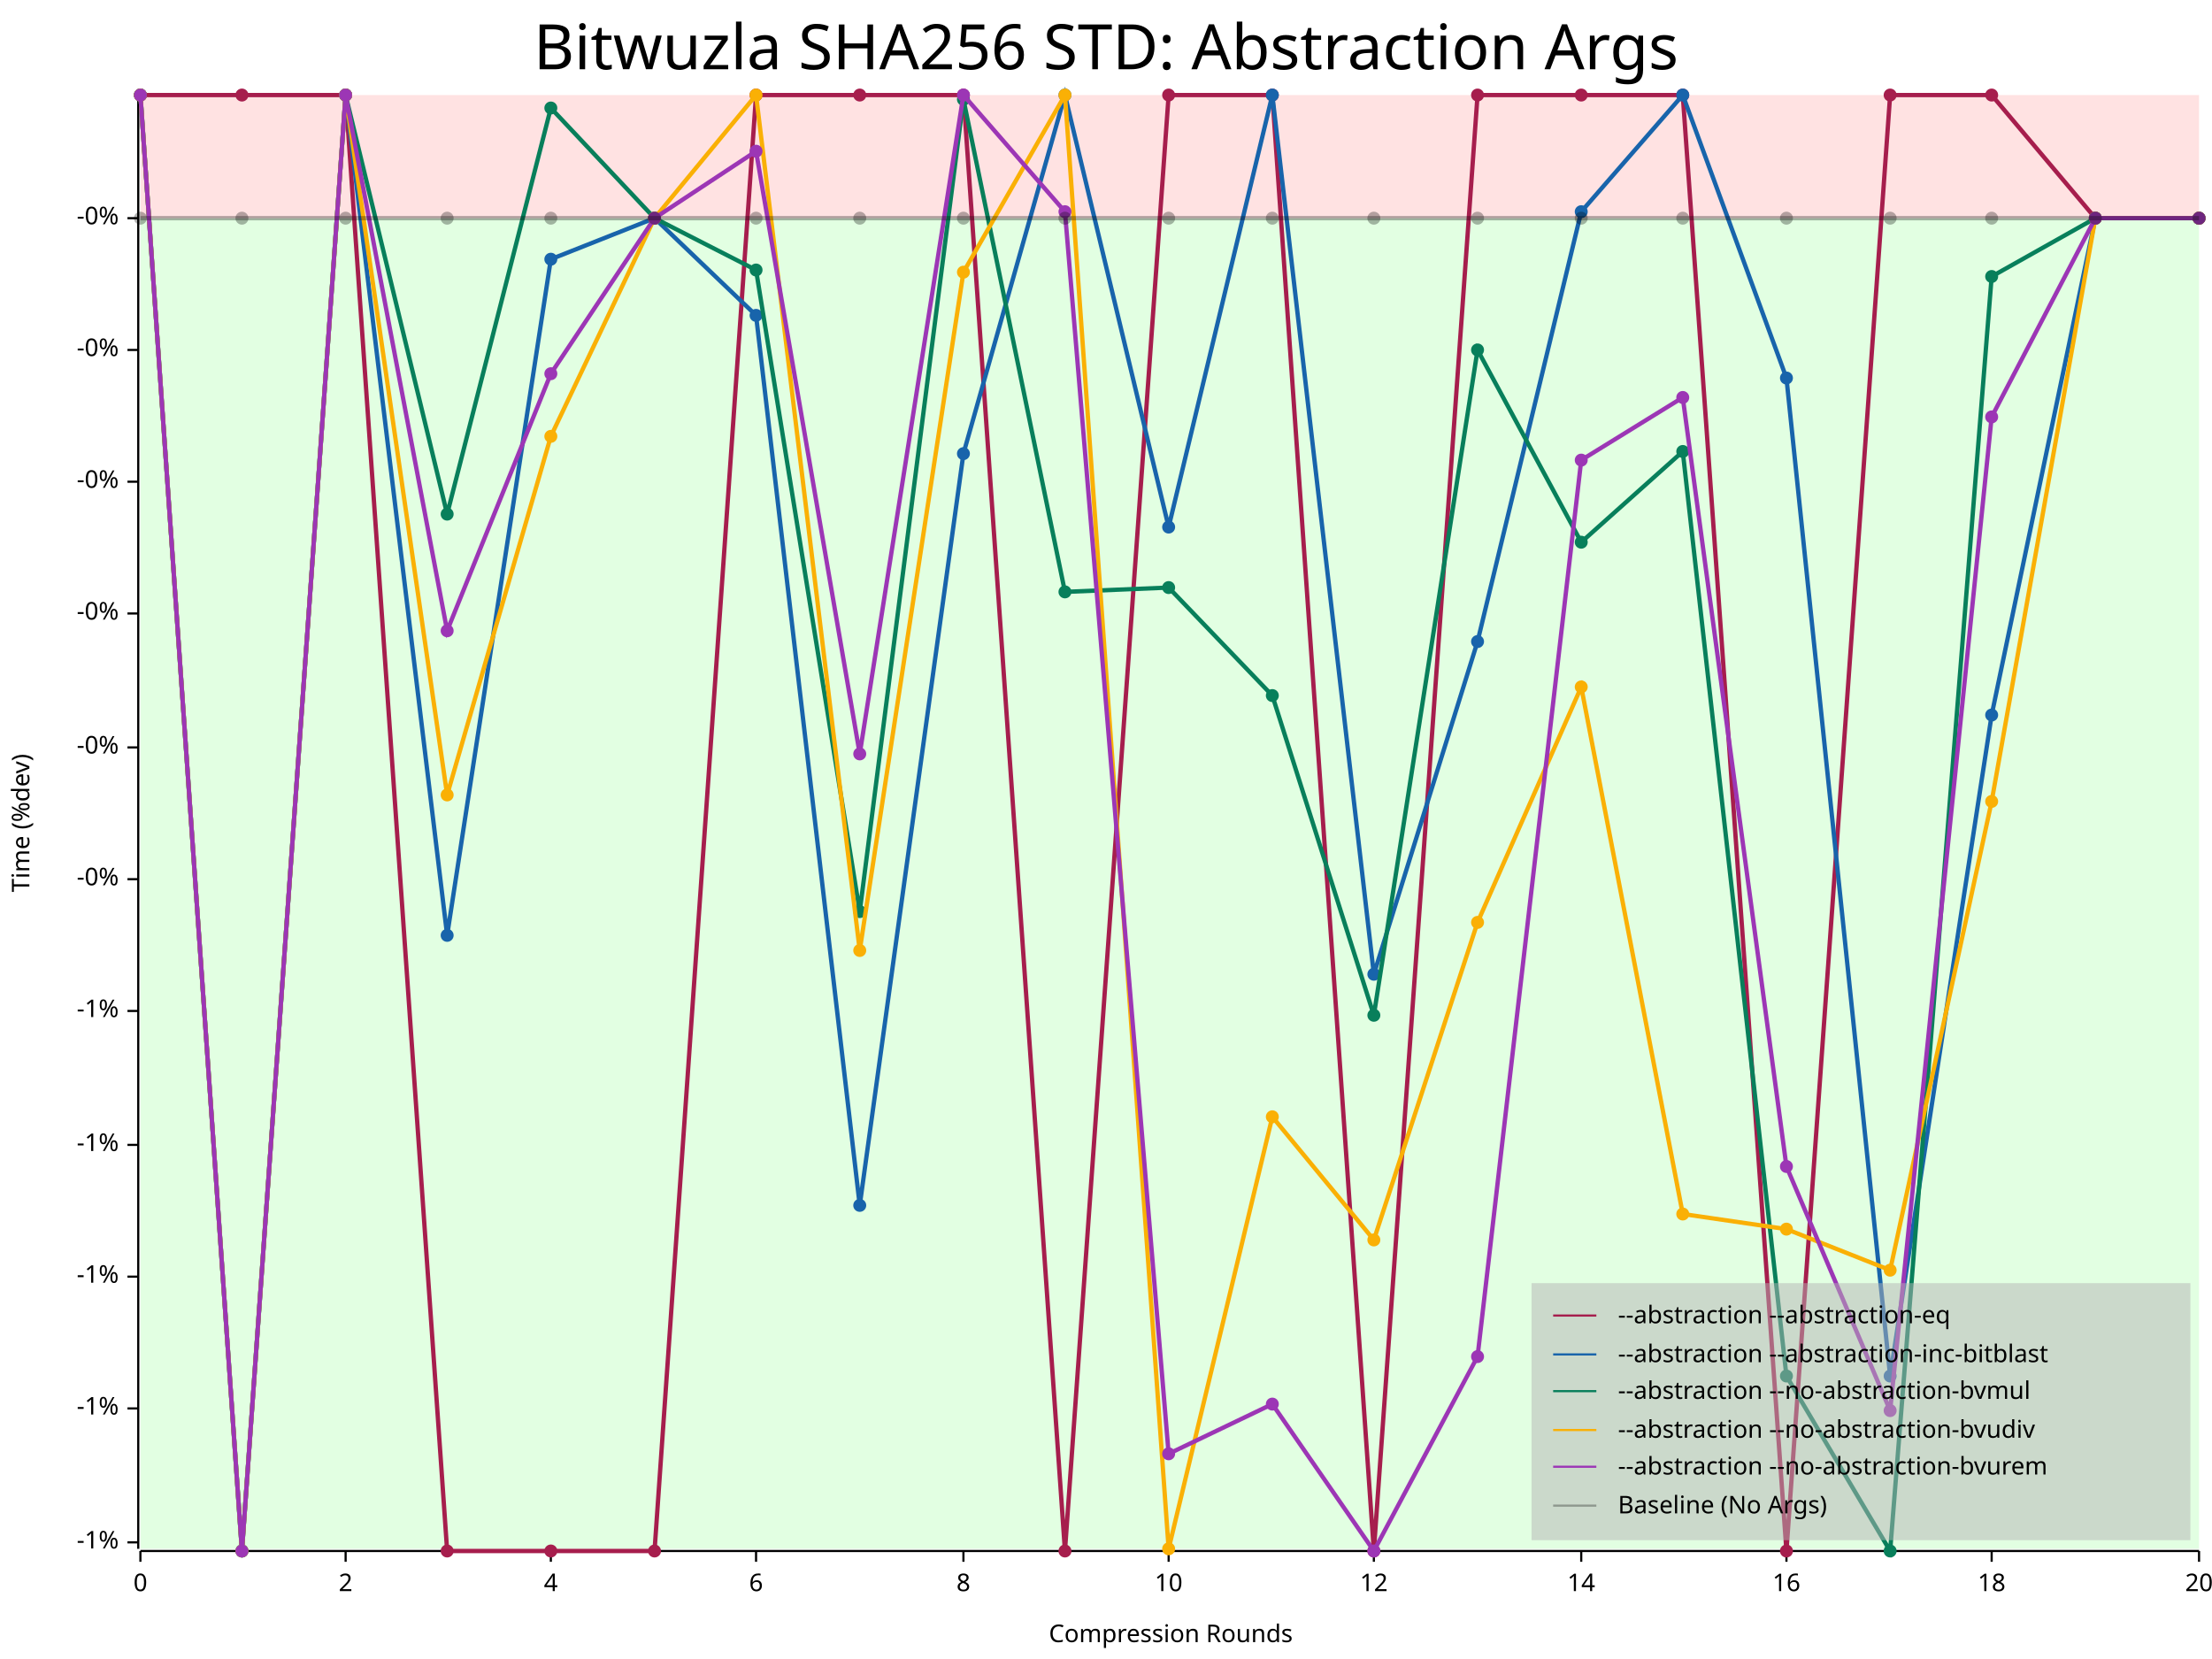
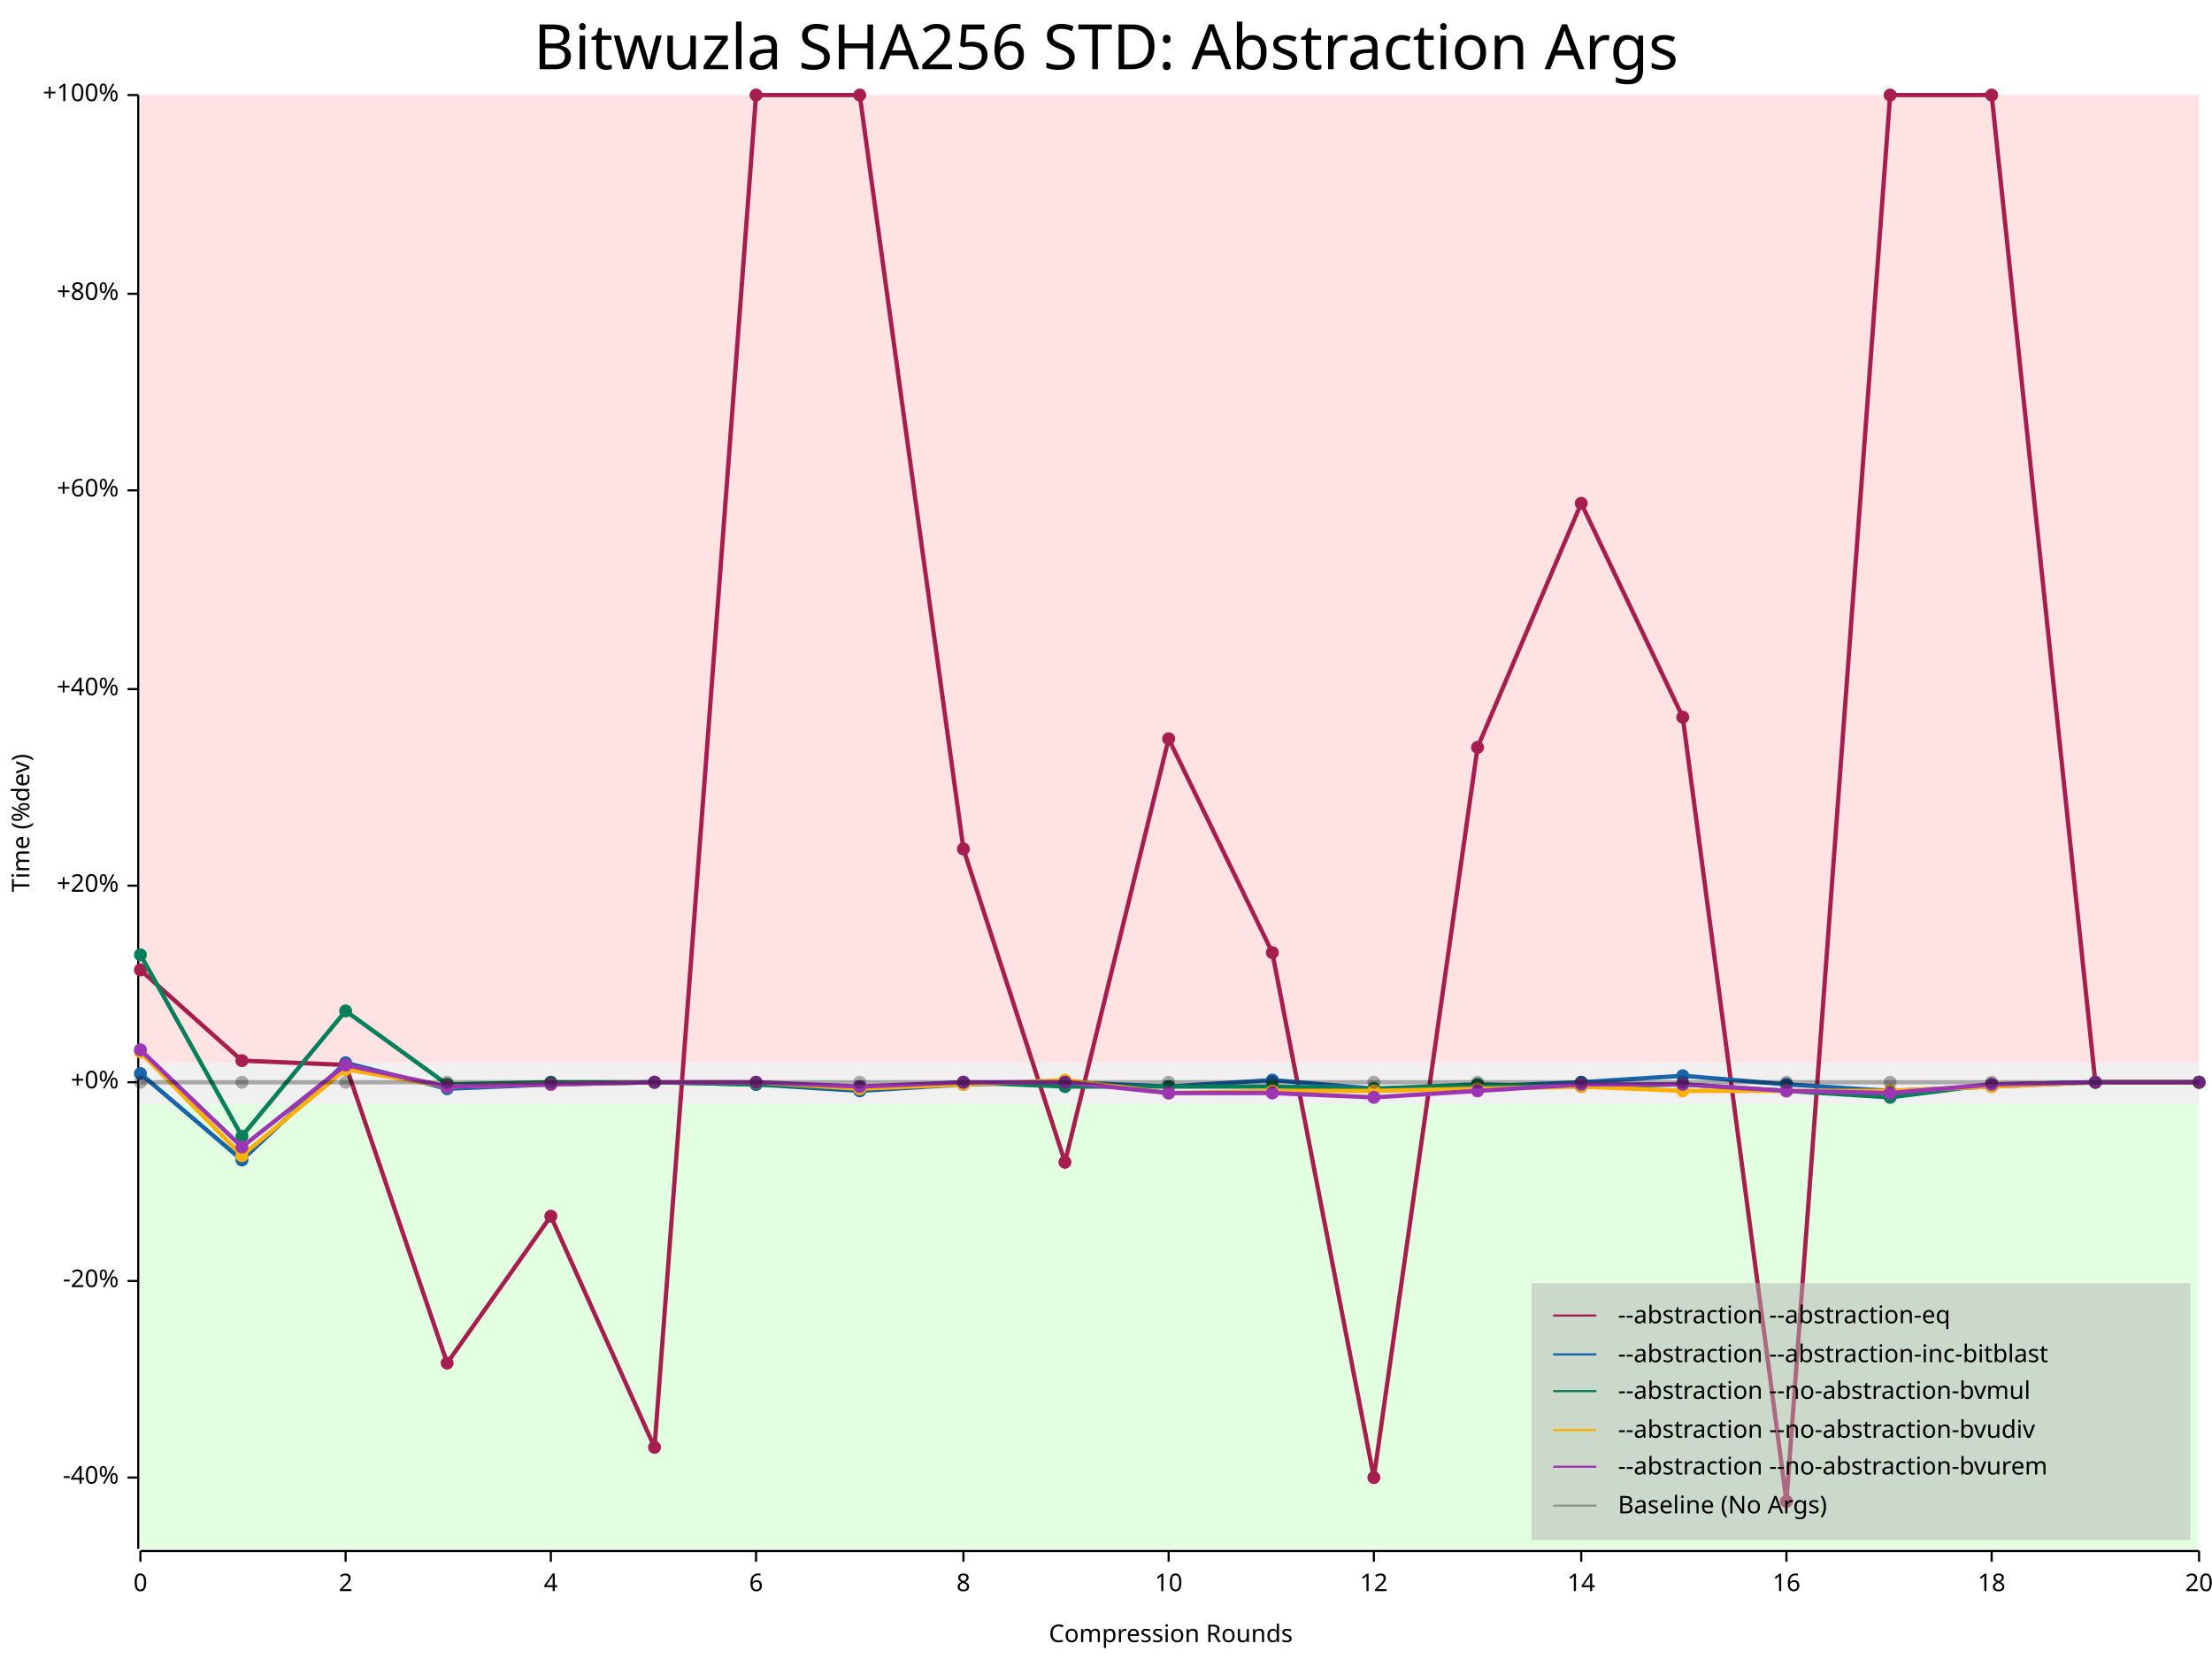
<svg xmlns="http://www.w3.org/2000/svg" width="1024" height="768" viewBox="0 0 1024 768">
  <rect x="0" y="0" width="1024" height="768" opacity="1" fill="#FFFFFF" stroke="none" />
  <text x="512" y="10" dy="0.76em" text-anchor="middle" font-family="noto sans" font-size="29.032" opacity="1" fill="#000000">
Bitwuzla SHA256 STD: Abstraction Args
</text>
-   <rect x="65" y="101" width="953" height="616" opacity="0.4" fill="#B6FFB6" stroke="none" />
-   <rect x="65" y="44" width="953" height="57" opacity="0.4" fill="#FFB6B6" stroke="none" />
+   <rect x="65" y="511" width="953" height="206" opacity="0.4" fill="#B6FFB6" stroke="none" />
+   <rect x="65" y="492" width="953" height="19" opacity="0.2" fill="#B6B6B6" stroke="none" />
+   <rect x="65" y="44" width="953" height="448" opacity="0.4" fill="#FFB6B6" stroke="none" />
  <text x="542" y="763" dy="-0.5ex" text-anchor="middle" font-family="noto sans" font-size="11.29" opacity="1" fill="#000000">
Compression Rounds
</text>
  <polyline fill="none" opacity="1" stroke="#000000" stroke-width="1" points="65,718 1018,718 " />
  <text x="65" y="728" dy="0.76em" text-anchor="middle" font-family="noto sans" font-size="11.29" opacity="1" fill="#000000">
0
</text>
  <polyline fill="none" opacity="1" stroke="#000000" stroke-width="1" points="65,718 65,723 " />
  <text x="160" y="728" dy="0.76em" text-anchor="middle" font-family="noto sans" font-size="11.29" opacity="1" fill="#000000">
2
</text>
  <polyline fill="none" opacity="1" stroke="#000000" stroke-width="1" points="160,718 160,723 " />
  <text x="255" y="728" dy="0.76em" text-anchor="middle" font-family="noto sans" font-size="11.29" opacity="1" fill="#000000">
4
</text>
  <polyline fill="none" opacity="1" stroke="#000000" stroke-width="1" points="255,718 255,723 " />
  <text x="350" y="728" dy="0.76em" text-anchor="middle" font-family="noto sans" font-size="11.29" opacity="1" fill="#000000">
6
</text>
  <polyline fill="none" opacity="1" stroke="#000000" stroke-width="1" points="350,718 350,723 " />
  <text x="446" y="728" dy="0.76em" text-anchor="middle" font-family="noto sans" font-size="11.29" opacity="1" fill="#000000">
8
</text>
  <polyline fill="none" opacity="1" stroke="#000000" stroke-width="1" points="446,718 446,723 " />
  <text x="541" y="728" dy="0.76em" text-anchor="middle" font-family="noto sans" font-size="11.29" opacity="1" fill="#000000">
10
</text>
  <polyline fill="none" opacity="1" stroke="#000000" stroke-width="1" points="541,718 541,723 " />
  <text x="636" y="728" dy="0.76em" text-anchor="middle" font-family="noto sans" font-size="11.29" opacity="1" fill="#000000">
12
</text>
  <polyline fill="none" opacity="1" stroke="#000000" stroke-width="1" points="636,718 636,723 " />
  <text x="732" y="728" dy="0.76em" text-anchor="middle" font-family="noto sans" font-size="11.29" opacity="1" fill="#000000">
14
</text>
  <polyline fill="none" opacity="1" stroke="#000000" stroke-width="1" points="732,718 732,723 " />
  <text x="827" y="728" dy="0.76em" text-anchor="middle" font-family="noto sans" font-size="11.29" opacity="1" fill="#000000">
16
</text>
  <polyline fill="none" opacity="1" stroke="#000000" stroke-width="1" points="827,718 827,723 " />
  <text x="922" y="728" dy="0.76em" text-anchor="middle" font-family="noto sans" font-size="11.29" opacity="1" fill="#000000">
18
</text>
  <polyline fill="none" opacity="1" stroke="#000000" stroke-width="1" points="922,718 922,723 " />
  <text x="1018" y="728" dy="0.76em" text-anchor="middle" font-family="noto sans" font-size="11.29" opacity="1" fill="#000000">
20
</text>
  <polyline fill="none" opacity="1" stroke="#000000" stroke-width="1" points="1018,718 1018,723 " />
  <text x="5" y="381" dy="0.76em" text-anchor="middle" font-family="noto sans" font-size="11.29" opacity="1" fill="#000000" transform="rotate(270, 5, 381)">
Time (%dev)
</text>
  <polyline fill="none" opacity="1" stroke="#000000" stroke-width="1" points="64,44 64,717 " />
-   <text x="55" y="714" dy="0.5ex" text-anchor="end" font-family="noto sans" font-size="11.29" opacity="1" fill="#000000">
- -1%
- </text>
-   <polyline fill="none" opacity="1" stroke="#000000" stroke-width="1" points="59,714 64,714 " />
-   <text x="55" y="652" dy="0.5ex" text-anchor="end" font-family="noto sans" font-size="11.29" opacity="1" fill="#000000">
- -1%
- </text>
-   <polyline fill="none" opacity="1" stroke="#000000" stroke-width="1" points="59,652 64,652 " />
-   <text x="55" y="591" dy="0.5ex" text-anchor="end" font-family="noto sans" font-size="11.29" opacity="1" fill="#000000">
- -1%
- </text>
-   <polyline fill="none" opacity="1" stroke="#000000" stroke-width="1" points="59,591 64,591 " />
-   <text x="55" y="530" dy="0.5ex" text-anchor="end" font-family="noto sans" font-size="11.29" opacity="1" fill="#000000">
- -1%
- </text>
-   <polyline fill="none" opacity="1" stroke="#000000" stroke-width="1" points="59,530 64,530 " />
-   <text x="55" y="468" dy="0.5ex" text-anchor="end" font-family="noto sans" font-size="11.29" opacity="1" fill="#000000">
- -1%
- </text>
-   <polyline fill="none" opacity="1" stroke="#000000" stroke-width="1" points="59,468 64,468 " />
-   <text x="55" y="407" dy="0.5ex" text-anchor="end" font-family="noto sans" font-size="11.29" opacity="1" fill="#000000">
- -0%
- </text>
-   <polyline fill="none" opacity="1" stroke="#000000" stroke-width="1" points="59,407 64,407 " />
-   <text x="55" y="346" dy="0.5ex" text-anchor="end" font-family="noto sans" font-size="11.29" opacity="1" fill="#000000">
- -0%
- </text>
-   <polyline fill="none" opacity="1" stroke="#000000" stroke-width="1" points="59,346 64,346 " />
-   <text x="55" y="284" dy="0.5ex" text-anchor="end" font-family="noto sans" font-size="11.29" opacity="1" fill="#000000">
- -0%
- </text>
-   <polyline fill="none" opacity="1" stroke="#000000" stroke-width="1" points="59,284 64,284 " />
-   <text x="55" y="223" dy="0.5ex" text-anchor="end" font-family="noto sans" font-size="11.29" opacity="1" fill="#000000">
- -0%
- </text>
-   <polyline fill="none" opacity="1" stroke="#000000" stroke-width="1" points="59,223 64,223 " />
-   <text x="55" y="162" dy="0.5ex" text-anchor="end" font-family="noto sans" font-size="11.29" opacity="1" fill="#000000">
- -0%
- </text>
-   <polyline fill="none" opacity="1" stroke="#000000" stroke-width="1" points="59,162 64,162 " />
-   <text x="55" y="101" dy="0.5ex" text-anchor="end" font-family="noto sans" font-size="11.29" opacity="1" fill="#000000">
- -0%
- </text>
-   <polyline fill="none" opacity="1" stroke="#000000" stroke-width="1" points="59,101 64,101 " />
-   <polyline fill="none" opacity="1" stroke="#A61E4D" stroke-width="2" points="65,44 112,44 160,44 207,718 255,718 303,718 350,44 398,44 446,44 493,718 541,44 589,44 636,718 684,44 732,44 779,44 827,718 875,44 922,44 970,101 1018,101 " />
-   <circle cx="65" cy="44" r="3" opacity="1" fill="#A61E4D" stroke="none" stroke-width="1" />
-   <circle cx="112" cy="44" r="3" opacity="1" fill="#A61E4D" stroke="none" stroke-width="1" />
-   <circle cx="160" cy="44" r="3" opacity="1" fill="#A61E4D" stroke="none" stroke-width="1" />
-   <circle cx="207" cy="718" r="3" opacity="1" fill="#A61E4D" stroke="none" stroke-width="1" />
-   <circle cx="255" cy="718" r="3" opacity="1" fill="#A61E4D" stroke="none" stroke-width="1" />
-   <circle cx="303" cy="718" r="3" opacity="1" fill="#A61E4D" stroke="none" stroke-width="1" />
+   <text x="55" y="684" dy="0.5ex" text-anchor="end" font-family="noto sans" font-size="11.29" opacity="1" fill="#000000">
+ -40%
+ </text>
+   <polyline fill="none" opacity="1" stroke="#000000" stroke-width="1" points="59,684 64,684 " />
+   <text x="55" y="593" dy="0.5ex" text-anchor="end" font-family="noto sans" font-size="11.29" opacity="1" fill="#000000">
+ -20%
+ </text>
+   <polyline fill="none" opacity="1" stroke="#000000" stroke-width="1" points="59,593 64,593 " />
+   <text x="55" y="501" dy="0.5ex" text-anchor="end" font-family="noto sans" font-size="11.29" opacity="1" fill="#000000">
+ +0%
+ </text>
+   <polyline fill="none" opacity="1" stroke="#000000" stroke-width="1" points="59,501 64,501 " />
+   <text x="55" y="410" dy="0.5ex" text-anchor="end" font-family="noto sans" font-size="11.29" opacity="1" fill="#000000">
+ +20%
+ </text>
+   <polyline fill="none" opacity="1" stroke="#000000" stroke-width="1" points="59,410 64,410 " />
+   <text x="55" y="319" dy="0.5ex" text-anchor="end" font-family="noto sans" font-size="11.29" opacity="1" fill="#000000">
+ +40%
+ </text>
+   <polyline fill="none" opacity="1" stroke="#000000" stroke-width="1" points="59,319 64,319 " />
+   <text x="55" y="227" dy="0.5ex" text-anchor="end" font-family="noto sans" font-size="11.29" opacity="1" fill="#000000">
+ +60%
+ </text>
+   <polyline fill="none" opacity="1" stroke="#000000" stroke-width="1" points="59,227 64,227 " />
+   <text x="55" y="136" dy="0.5ex" text-anchor="end" font-family="noto sans" font-size="11.29" opacity="1" fill="#000000">
+ +80%
+ </text>
+   <polyline fill="none" opacity="1" stroke="#000000" stroke-width="1" points="59,136 64,136 " />
+   <text x="55" y="44" dy="0.5ex" text-anchor="end" font-family="noto sans" font-size="11.29" opacity="1" fill="#000000">
+ +100%
+ </text>
+   <polyline fill="none" opacity="1" stroke="#000000" stroke-width="1" points="59,44 64,44 " />
+   <polyline fill="none" opacity="1" stroke="#A61E4D" stroke-width="2" points="65,449 112,491 160,493 207,631 255,563 303,670 350,44 398,44 446,393 493,538 541,342 589,441 636,684 684,346 732,233 779,332 827,695 875,44 922,44 970,501 1018,501 " />
+   <circle cx="65" cy="449" r="3" opacity="1" fill="#A61E4D" stroke="none" stroke-width="1" />
+   <circle cx="112" cy="491" r="3" opacity="1" fill="#A61E4D" stroke="none" stroke-width="1" />
+   <circle cx="160" cy="493" r="3" opacity="1" fill="#A61E4D" stroke="none" stroke-width="1" />
+   <circle cx="207" cy="631" r="3" opacity="1" fill="#A61E4D" stroke="none" stroke-width="1" />
+   <circle cx="255" cy="563" r="3" opacity="1" fill="#A61E4D" stroke="none" stroke-width="1" />
+   <circle cx="303" cy="670" r="3" opacity="1" fill="#A61E4D" stroke="none" stroke-width="1" />
  <circle cx="350" cy="44" r="3" opacity="1" fill="#A61E4D" stroke="none" stroke-width="1" />
  <circle cx="398" cy="44" r="3" opacity="1" fill="#A61E4D" stroke="none" stroke-width="1" />
-   <circle cx="446" cy="44" r="3" opacity="1" fill="#A61E4D" stroke="none" stroke-width="1" />
-   <circle cx="493" cy="718" r="3" opacity="1" fill="#A61E4D" stroke="none" stroke-width="1" />
-   <circle cx="541" cy="44" r="3" opacity="1" fill="#A61E4D" stroke="none" stroke-width="1" />
-   <circle cx="589" cy="44" r="3" opacity="1" fill="#A61E4D" stroke="none" stroke-width="1" />
-   <circle cx="636" cy="718" r="3" opacity="1" fill="#A61E4D" stroke="none" stroke-width="1" />
-   <circle cx="684" cy="44" r="3" opacity="1" fill="#A61E4D" stroke="none" stroke-width="1" />
-   <circle cx="732" cy="44" r="3" opacity="1" fill="#A61E4D" stroke="none" stroke-width="1" />
-   <circle cx="779" cy="44" r="3" opacity="1" fill="#A61E4D" stroke="none" stroke-width="1" />
-   <circle cx="827" cy="718" r="3" opacity="1" fill="#A61E4D" stroke="none" stroke-width="1" />
+   <circle cx="446" cy="393" r="3" opacity="1" fill="#A61E4D" stroke="none" stroke-width="1" />
+   <circle cx="493" cy="538" r="3" opacity="1" fill="#A61E4D" stroke="none" stroke-width="1" />
+   <circle cx="541" cy="342" r="3" opacity="1" fill="#A61E4D" stroke="none" stroke-width="1" />
+   <circle cx="589" cy="441" r="3" opacity="1" fill="#A61E4D" stroke="none" stroke-width="1" />
+   <circle cx="636" cy="684" r="3" opacity="1" fill="#A61E4D" stroke="none" stroke-width="1" />
+   <circle cx="684" cy="346" r="3" opacity="1" fill="#A61E4D" stroke="none" stroke-width="1" />
+   <circle cx="732" cy="233" r="3" opacity="1" fill="#A61E4D" stroke="none" stroke-width="1" />
+   <circle cx="779" cy="332" r="3" opacity="1" fill="#A61E4D" stroke="none" stroke-width="1" />
+   <circle cx="827" cy="695" r="3" opacity="1" fill="#A61E4D" stroke="none" stroke-width="1" />
  <circle cx="875" cy="44" r="3" opacity="1" fill="#A61E4D" stroke="none" stroke-width="1" />
  <circle cx="922" cy="44" r="3" opacity="1" fill="#A61E4D" stroke="none" stroke-width="1" />
-   <circle cx="970" cy="101" r="3" opacity="1" fill="#A61E4D" stroke="none" stroke-width="1" />
-   <circle cx="1018" cy="101" r="3" opacity="1" fill="#A61E4D" stroke="none" stroke-width="1" />
-   <polyline fill="none" opacity="1" stroke="#1864AB" stroke-width="2" points="65,44 112,718 160,44 207,433 255,120 303,101 350,146 398,558 446,210 493,44 541,244 589,44 636,451 684,297 732,98 779,44 827,175 875,637 922,331 970,101 1018,101 " />
-   <circle cx="65" cy="44" r="3" opacity="1" fill="#1864AB" stroke="none" stroke-width="1" />
-   <circle cx="112" cy="718" r="3" opacity="1" fill="#1864AB" stroke="none" stroke-width="1" />
-   <circle cx="160" cy="44" r="3" opacity="1" fill="#1864AB" stroke="none" stroke-width="1" />
-   <circle cx="207" cy="433" r="3" opacity="1" fill="#1864AB" stroke="none" stroke-width="1" />
-   <circle cx="255" cy="120" r="3" opacity="1" fill="#1864AB" stroke="none" stroke-width="1" />
-   <circle cx="303" cy="101" r="3" opacity="1" fill="#1864AB" stroke="none" stroke-width="1" />
-   <circle cx="350" cy="146" r="3" opacity="1" fill="#1864AB" stroke="none" stroke-width="1" />
-   <circle cx="398" cy="558" r="3" opacity="1" fill="#1864AB" stroke="none" stroke-width="1" />
-   <circle cx="446" cy="210" r="3" opacity="1" fill="#1864AB" stroke="none" stroke-width="1" />
-   <circle cx="493" cy="44" r="3" opacity="1" fill="#1864AB" stroke="none" stroke-width="1" />
-   <circle cx="541" cy="244" r="3" opacity="1" fill="#1864AB" stroke="none" stroke-width="1" />
-   <circle cx="589" cy="44" r="3" opacity="1" fill="#1864AB" stroke="none" stroke-width="1" />
-   <circle cx="636" cy="451" r="3" opacity="1" fill="#1864AB" stroke="none" stroke-width="1" />
-   <circle cx="684" cy="297" r="3" opacity="1" fill="#1864AB" stroke="none" stroke-width="1" />
-   <circle cx="732" cy="98" r="3" opacity="1" fill="#1864AB" stroke="none" stroke-width="1" />
-   <circle cx="779" cy="44" r="3" opacity="1" fill="#1864AB" stroke="none" stroke-width="1" />
-   <circle cx="827" cy="175" r="3" opacity="1" fill="#1864AB" stroke="none" stroke-width="1" />
-   <circle cx="875" cy="637" r="3" opacity="1" fill="#1864AB" stroke="none" stroke-width="1" />
-   <circle cx="922" cy="331" r="3" opacity="1" fill="#1864AB" stroke="none" stroke-width="1" />
-   <circle cx="970" cy="101" r="3" opacity="1" fill="#1864AB" stroke="none" stroke-width="1" />
-   <circle cx="1018" cy="101" r="3" opacity="1" fill="#1864AB" stroke="none" stroke-width="1" />
-   <polyline fill="none" opacity="1" stroke="#087F5B" stroke-width="2" points="65,44 112,718 160,44 207,238 255,50 303,101 350,125 398,422 446,46 493,274 541,272 589,322 636,470 684,162 732,251 779,209 827,637 875,718 922,128 970,101 1018,101 " />
-   <circle cx="65" cy="44" r="3" opacity="1" fill="#087F5B" stroke="none" stroke-width="1" />
-   <circle cx="112" cy="718" r="3" opacity="1" fill="#087F5B" stroke="none" stroke-width="1" />
-   <circle cx="160" cy="44" r="3" opacity="1" fill="#087F5B" stroke="none" stroke-width="1" />
-   <circle cx="207" cy="238" r="3" opacity="1" fill="#087F5B" stroke="none" stroke-width="1" />
-   <circle cx="255" cy="50" r="3" opacity="1" fill="#087F5B" stroke="none" stroke-width="1" />
-   <circle cx="303" cy="101" r="3" opacity="1" fill="#087F5B" stroke="none" stroke-width="1" />
-   <circle cx="350" cy="125" r="3" opacity="1" fill="#087F5B" stroke="none" stroke-width="1" />
-   <circle cx="398" cy="422" r="3" opacity="1" fill="#087F5B" stroke="none" stroke-width="1" />
-   <circle cx="446" cy="46" r="3" opacity="1" fill="#087F5B" stroke="none" stroke-width="1" />
-   <circle cx="493" cy="274" r="3" opacity="1" fill="#087F5B" stroke="none" stroke-width="1" />
-   <circle cx="541" cy="272" r="3" opacity="1" fill="#087F5B" stroke="none" stroke-width="1" />
-   <circle cx="589" cy="322" r="3" opacity="1" fill="#087F5B" stroke="none" stroke-width="1" />
-   <circle cx="636" cy="470" r="3" opacity="1" fill="#087F5B" stroke="none" stroke-width="1" />
-   <circle cx="684" cy="162" r="3" opacity="1" fill="#087F5B" stroke="none" stroke-width="1" />
-   <circle cx="732" cy="251" r="3" opacity="1" fill="#087F5B" stroke="none" stroke-width="1" />
-   <circle cx="779" cy="209" r="3" opacity="1" fill="#087F5B" stroke="none" stroke-width="1" />
-   <circle cx="827" cy="637" r="3" opacity="1" fill="#087F5B" stroke="none" stroke-width="1" />
-   <circle cx="875" cy="718" r="3" opacity="1" fill="#087F5B" stroke="none" stroke-width="1" />
-   <circle cx="922" cy="128" r="3" opacity="1" fill="#087F5B" stroke="none" stroke-width="1" />
-   <circle cx="970" cy="101" r="3" opacity="1" fill="#087F5B" stroke="none" stroke-width="1" />
-   <circle cx="1018" cy="101" r="3" opacity="1" fill="#087F5B" stroke="none" stroke-width="1" />
-   <polyline fill="none" opacity="1" stroke="#FAB005" stroke-width="2" points="65,44 112,718 160,44 207,368 255,202 303,101 350,44 398,440 446,126 493,44 541,717 589,517 636,574 684,427 732,318 779,562 827,569 875,588 922,371 970,101 1018,101 " />
-   <circle cx="65" cy="44" r="3" opacity="1" fill="#FAB005" stroke="none" stroke-width="1" />
-   <circle cx="112" cy="718" r="3" opacity="1" fill="#FAB005" stroke="none" stroke-width="1" />
-   <circle cx="160" cy="44" r="3" opacity="1" fill="#FAB005" stroke="none" stroke-width="1" />
-   <circle cx="207" cy="368" r="3" opacity="1" fill="#FAB005" stroke="none" stroke-width="1" />
-   <circle cx="255" cy="202" r="3" opacity="1" fill="#FAB005" stroke="none" stroke-width="1" />
-   <circle cx="303" cy="101" r="3" opacity="1" fill="#FAB005" stroke="none" stroke-width="1" />
-   <circle cx="350" cy="44" r="3" opacity="1" fill="#FAB005" stroke="none" stroke-width="1" />
-   <circle cx="398" cy="440" r="3" opacity="1" fill="#FAB005" stroke="none" stroke-width="1" />
-   <circle cx="446" cy="126" r="3" opacity="1" fill="#FAB005" stroke="none" stroke-width="1" />
-   <circle cx="493" cy="44" r="3" opacity="1" fill="#FAB005" stroke="none" stroke-width="1" />
-   <circle cx="541" cy="717" r="3" opacity="1" fill="#FAB005" stroke="none" stroke-width="1" />
-   <circle cx="589" cy="517" r="3" opacity="1" fill="#FAB005" stroke="none" stroke-width="1" />
-   <circle cx="636" cy="574" r="3" opacity="1" fill="#FAB005" stroke="none" stroke-width="1" />
-   <circle cx="684" cy="427" r="3" opacity="1" fill="#FAB005" stroke="none" stroke-width="1" />
-   <circle cx="732" cy="318" r="3" opacity="1" fill="#FAB005" stroke="none" stroke-width="1" />
-   <circle cx="779" cy="562" r="3" opacity="1" fill="#FAB005" stroke="none" stroke-width="1" />
-   <circle cx="827" cy="569" r="3" opacity="1" fill="#FAB005" stroke="none" stroke-width="1" />
-   <circle cx="875" cy="588" r="3" opacity="1" fill="#FAB005" stroke="none" stroke-width="1" />
-   <circle cx="922" cy="371" r="3" opacity="1" fill="#FAB005" stroke="none" stroke-width="1" />
-   <circle cx="970" cy="101" r="3" opacity="1" fill="#FAB005" stroke="none" stroke-width="1" />
-   <circle cx="1018" cy="101" r="3" opacity="1" fill="#FAB005" stroke="none" stroke-width="1" />
-   <polyline fill="none" opacity="1" stroke="#9C36B5" stroke-width="2" points="65,44 112,718 160,44 207,292 255,173 303,101 350,70 398,349 446,44 493,98 541,673 589,650 636,718 684,628 732,213 779,184 827,540 875,653 922,193 970,101 1018,101 " />
-   <circle cx="65" cy="44" r="3" opacity="1" fill="#9C36B5" stroke="none" stroke-width="1" />
-   <circle cx="112" cy="718" r="3" opacity="1" fill="#9C36B5" stroke="none" stroke-width="1" />
-   <circle cx="160" cy="44" r="3" opacity="1" fill="#9C36B5" stroke="none" stroke-width="1" />
-   <circle cx="207" cy="292" r="3" opacity="1" fill="#9C36B5" stroke="none" stroke-width="1" />
-   <circle cx="255" cy="173" r="3" opacity="1" fill="#9C36B5" stroke="none" stroke-width="1" />
-   <circle cx="303" cy="101" r="3" opacity="1" fill="#9C36B5" stroke="none" stroke-width="1" />
-   <circle cx="350" cy="70" r="3" opacity="1" fill="#9C36B5" stroke="none" stroke-width="1" />
-   <circle cx="398" cy="349" r="3" opacity="1" fill="#9C36B5" stroke="none" stroke-width="1" />
-   <circle cx="446" cy="44" r="3" opacity="1" fill="#9C36B5" stroke="none" stroke-width="1" />
-   <circle cx="493" cy="98" r="3" opacity="1" fill="#9C36B5" stroke="none" stroke-width="1" />
-   <circle cx="541" cy="673" r="3" opacity="1" fill="#9C36B5" stroke="none" stroke-width="1" />
-   <circle cx="589" cy="650" r="3" opacity="1" fill="#9C36B5" stroke="none" stroke-width="1" />
-   <circle cx="636" cy="718" r="3" opacity="1" fill="#9C36B5" stroke="none" stroke-width="1" />
-   <circle cx="684" cy="628" r="3" opacity="1" fill="#9C36B5" stroke="none" stroke-width="1" />
-   <circle cx="732" cy="213" r="3" opacity="1" fill="#9C36B5" stroke="none" stroke-width="1" />
-   <circle cx="779" cy="184" r="3" opacity="1" fill="#9C36B5" stroke="none" stroke-width="1" />
-   <circle cx="827" cy="540" r="3" opacity="1" fill="#9C36B5" stroke="none" stroke-width="1" />
-   <circle cx="875" cy="653" r="3" opacity="1" fill="#9C36B5" stroke="none" stroke-width="1" />
-   <circle cx="922" cy="193" r="3" opacity="1" fill="#9C36B5" stroke="none" stroke-width="1" />
-   <circle cx="970" cy="101" r="3" opacity="1" fill="#9C36B5" stroke="none" stroke-width="1" />
-   <circle cx="1018" cy="101" r="3" opacity="1" fill="#9C36B5" stroke="none" stroke-width="1" />
-   <polyline fill="none" opacity="0.3" stroke="#000000" stroke-width="2" points="65,101 112,101 160,101 207,101 255,101 303,101 350,101 398,101 446,101 493,101 541,101 589,101 636,101 684,101 732,101 779,101 827,101 875,101 922,101 970,101 1018,101 " />
-   <circle cx="65" cy="101" r="3" opacity="0.3" fill="#000000" stroke="none" stroke-width="1" />
-   <circle cx="112" cy="101" r="3" opacity="0.3" fill="#000000" stroke="none" stroke-width="1" />
-   <circle cx="160" cy="101" r="3" opacity="0.3" fill="#000000" stroke="none" stroke-width="1" />
-   <circle cx="207" cy="101" r="3" opacity="0.3" fill="#000000" stroke="none" stroke-width="1" />
-   <circle cx="255" cy="101" r="3" opacity="0.3" fill="#000000" stroke="none" stroke-width="1" />
-   <circle cx="303" cy="101" r="3" opacity="0.3" fill="#000000" stroke="none" stroke-width="1" />
-   <circle cx="350" cy="101" r="3" opacity="0.3" fill="#000000" stroke="none" stroke-width="1" />
-   <circle cx="398" cy="101" r="3" opacity="0.3" fill="#000000" stroke="none" stroke-width="1" />
-   <circle cx="446" cy="101" r="3" opacity="0.3" fill="#000000" stroke="none" stroke-width="1" />
-   <circle cx="493" cy="101" r="3" opacity="0.3" fill="#000000" stroke="none" stroke-width="1" />
-   <circle cx="541" cy="101" r="3" opacity="0.3" fill="#000000" stroke="none" stroke-width="1" />
-   <circle cx="589" cy="101" r="3" opacity="0.3" fill="#000000" stroke="none" stroke-width="1" />
-   <circle cx="636" cy="101" r="3" opacity="0.3" fill="#000000" stroke="none" stroke-width="1" />
-   <circle cx="684" cy="101" r="3" opacity="0.3" fill="#000000" stroke="none" stroke-width="1" />
-   <circle cx="732" cy="101" r="3" opacity="0.3" fill="#000000" stroke="none" stroke-width="1" />
-   <circle cx="779" cy="101" r="3" opacity="0.3" fill="#000000" stroke="none" stroke-width="1" />
-   <circle cx="827" cy="101" r="3" opacity="0.3" fill="#000000" stroke="none" stroke-width="1" />
-   <circle cx="875" cy="101" r="3" opacity="0.3" fill="#000000" stroke="none" stroke-width="1" />
-   <circle cx="922" cy="101" r="3" opacity="0.3" fill="#000000" stroke="none" stroke-width="1" />
-   <circle cx="970" cy="101" r="3" opacity="0.3" fill="#000000" stroke="none" stroke-width="1" />
-   <circle cx="1018" cy="101" r="3" opacity="0.3" fill="#000000" stroke="none" stroke-width="1" />
+   <circle cx="970" cy="501" r="3" opacity="1" fill="#A61E4D" stroke="none" stroke-width="1" />
+   <circle cx="1018" cy="501" r="3" opacity="1" fill="#A61E4D" stroke="none" stroke-width="1" />
+   <polyline fill="none" opacity="1" stroke="#1864AB" stroke-width="2" points="65,497 112,537 160,492 207,504 255,502 303,501 350,502 398,505 446,502 493,501 541,503 589,500 636,504 684,503 732,501 779,498 827,502 875,505 922,503 970,501 1018,501 " />
+   <circle cx="65" cy="497" r="3" opacity="1" fill="#1864AB" stroke="none" stroke-width="1" />
+   <circle cx="112" cy="537" r="3" opacity="1" fill="#1864AB" stroke="none" stroke-width="1" />
+   <circle cx="160" cy="492" r="3" opacity="1" fill="#1864AB" stroke="none" stroke-width="1" />
+   <circle cx="207" cy="504" r="3" opacity="1" fill="#1864AB" stroke="none" stroke-width="1" />
+   <circle cx="255" cy="502" r="3" opacity="1" fill="#1864AB" stroke="none" stroke-width="1" />
+   <circle cx="303" cy="501" r="3" opacity="1" fill="#1864AB" stroke="none" stroke-width="1" />
+   <circle cx="350" cy="502" r="3" opacity="1" fill="#1864AB" stroke="none" stroke-width="1" />
+   <circle cx="398" cy="505" r="3" opacity="1" fill="#1864AB" stroke="none" stroke-width="1" />
+   <circle cx="446" cy="502" r="3" opacity="1" fill="#1864AB" stroke="none" stroke-width="1" />
+   <circle cx="493" cy="501" r="3" opacity="1" fill="#1864AB" stroke="none" stroke-width="1" />
+   <circle cx="541" cy="503" r="3" opacity="1" fill="#1864AB" stroke="none" stroke-width="1" />
+   <circle cx="589" cy="500" r="3" opacity="1" fill="#1864AB" stroke="none" stroke-width="1" />
+   <circle cx="636" cy="504" r="3" opacity="1" fill="#1864AB" stroke="none" stroke-width="1" />
+   <circle cx="684" cy="503" r="3" opacity="1" fill="#1864AB" stroke="none" stroke-width="1" />
+   <circle cx="732" cy="501" r="3" opacity="1" fill="#1864AB" stroke="none" stroke-width="1" />
+   <circle cx="779" cy="498" r="3" opacity="1" fill="#1864AB" stroke="none" stroke-width="1" />
+   <circle cx="827" cy="502" r="3" opacity="1" fill="#1864AB" stroke="none" stroke-width="1" />
+   <circle cx="875" cy="505" r="3" opacity="1" fill="#1864AB" stroke="none" stroke-width="1" />
+   <circle cx="922" cy="503" r="3" opacity="1" fill="#1864AB" stroke="none" stroke-width="1" />
+   <circle cx="970" cy="501" r="3" opacity="1" fill="#1864AB" stroke="none" stroke-width="1" />
+   <circle cx="1018" cy="501" r="3" opacity="1" fill="#1864AB" stroke="none" stroke-width="1" />
+   <polyline fill="none" opacity="1" stroke="#087F5B" stroke-width="2" points="65,442 112,526 160,468 207,502 255,501 303,501 350,502 398,504 446,501 493,503 541,503 589,503 636,504 684,502 732,503 779,502 827,505 875,508 922,502 970,501 1018,501 " />
+   <circle cx="65" cy="442" r="3" opacity="1" fill="#087F5B" stroke="none" stroke-width="1" />
+   <circle cx="112" cy="526" r="3" opacity="1" fill="#087F5B" stroke="none" stroke-width="1" />
+   <circle cx="160" cy="468" r="3" opacity="1" fill="#087F5B" stroke="none" stroke-width="1" />
+   <circle cx="207" cy="502" r="3" opacity="1" fill="#087F5B" stroke="none" stroke-width="1" />
+   <circle cx="255" cy="501" r="3" opacity="1" fill="#087F5B" stroke="none" stroke-width="1" />
+   <circle cx="303" cy="501" r="3" opacity="1" fill="#087F5B" stroke="none" stroke-width="1" />
+   <circle cx="350" cy="502" r="3" opacity="1" fill="#087F5B" stroke="none" stroke-width="1" />
+   <circle cx="398" cy="504" r="3" opacity="1" fill="#087F5B" stroke="none" stroke-width="1" />
+   <circle cx="446" cy="501" r="3" opacity="1" fill="#087F5B" stroke="none" stroke-width="1" />
+   <circle cx="493" cy="503" r="3" opacity="1" fill="#087F5B" stroke="none" stroke-width="1" />
+   <circle cx="541" cy="503" r="3" opacity="1" fill="#087F5B" stroke="none" stroke-width="1" />
+   <circle cx="589" cy="503" r="3" opacity="1" fill="#087F5B" stroke="none" stroke-width="1" />
+   <circle cx="636" cy="504" r="3" opacity="1" fill="#087F5B" stroke="none" stroke-width="1" />
+   <circle cx="684" cy="502" r="3" opacity="1" fill="#087F5B" stroke="none" stroke-width="1" />
+   <circle cx="732" cy="503" r="3" opacity="1" fill="#087F5B" stroke="none" stroke-width="1" />
+   <circle cx="779" cy="502" r="3" opacity="1" fill="#087F5B" stroke="none" stroke-width="1" />
+   <circle cx="827" cy="505" r="3" opacity="1" fill="#087F5B" stroke="none" stroke-width="1" />
+   <circle cx="875" cy="508" r="3" opacity="1" fill="#087F5B" stroke="none" stroke-width="1" />
+   <circle cx="922" cy="502" r="3" opacity="1" fill="#087F5B" stroke="none" stroke-width="1" />
+   <circle cx="970" cy="501" r="3" opacity="1" fill="#087F5B" stroke="none" stroke-width="1" />
+   <circle cx="1018" cy="501" r="3" opacity="1" fill="#087F5B" stroke="none" stroke-width="1" />
+   <polyline fill="none" opacity="1" stroke="#FAB005" stroke-width="2" points="65,487 112,535 160,495 207,503 255,502 303,501 350,501 398,504 446,502 493,500 541,506 589,505 636,505 684,504 732,503 779,505 827,505 875,505 922,503 970,501 1018,501 " />
+   <circle cx="65" cy="487" r="3" opacity="1" fill="#FAB005" stroke="none" stroke-width="1" />
+   <circle cx="112" cy="535" r="3" opacity="1" fill="#FAB005" stroke="none" stroke-width="1" />
+   <circle cx="160" cy="495" r="3" opacity="1" fill="#FAB005" stroke="none" stroke-width="1" />
+   <circle cx="207" cy="503" r="3" opacity="1" fill="#FAB005" stroke="none" stroke-width="1" />
+   <circle cx="255" cy="502" r="3" opacity="1" fill="#FAB005" stroke="none" stroke-width="1" />
+   <circle cx="303" cy="501" r="3" opacity="1" fill="#FAB005" stroke="none" stroke-width="1" />
+   <circle cx="350" cy="501" r="3" opacity="1" fill="#FAB005" stroke="none" stroke-width="1" />
+   <circle cx="398" cy="504" r="3" opacity="1" fill="#FAB005" stroke="none" stroke-width="1" />
+   <circle cx="446" cy="502" r="3" opacity="1" fill="#FAB005" stroke="none" stroke-width="1" />
+   <circle cx="493" cy="500" r="3" opacity="1" fill="#FAB005" stroke="none" stroke-width="1" />
+   <circle cx="541" cy="506" r="3" opacity="1" fill="#FAB005" stroke="none" stroke-width="1" />
+   <circle cx="589" cy="505" r="3" opacity="1" fill="#FAB005" stroke="none" stroke-width="1" />
+   <circle cx="636" cy="505" r="3" opacity="1" fill="#FAB005" stroke="none" stroke-width="1" />
+   <circle cx="684" cy="504" r="3" opacity="1" fill="#FAB005" stroke="none" stroke-width="1" />
+   <circle cx="732" cy="503" r="3" opacity="1" fill="#FAB005" stroke="none" stroke-width="1" />
+   <circle cx="779" cy="505" r="3" opacity="1" fill="#FAB005" stroke="none" stroke-width="1" />
+   <circle cx="827" cy="505" r="3" opacity="1" fill="#FAB005" stroke="none" stroke-width="1" />
+   <circle cx="875" cy="505" r="3" opacity="1" fill="#FAB005" stroke="none" stroke-width="1" />
+   <circle cx="922" cy="503" r="3" opacity="1" fill="#FAB005" stroke="none" stroke-width="1" />
+   <circle cx="970" cy="501" r="3" opacity="1" fill="#FAB005" stroke="none" stroke-width="1" />
+   <circle cx="1018" cy="501" r="3" opacity="1" fill="#FAB005" stroke="none" stroke-width="1" />
+   <polyline fill="none" opacity="1" stroke="#9C36B5" stroke-width="2" points="65,486 112,531 160,493 207,503 255,502 303,501 350,501 398,503 446,501 493,501 541,506 589,506 636,508 684,505 732,502 779,502 827,505 875,506 922,502 970,501 1018,501 " />
+   <circle cx="65" cy="486" r="3" opacity="1" fill="#9C36B5" stroke="none" stroke-width="1" />
+   <circle cx="112" cy="531" r="3" opacity="1" fill="#9C36B5" stroke="none" stroke-width="1" />
+   <circle cx="160" cy="493" r="3" opacity="1" fill="#9C36B5" stroke="none" stroke-width="1" />
+   <circle cx="207" cy="503" r="3" opacity="1" fill="#9C36B5" stroke="none" stroke-width="1" />
+   <circle cx="255" cy="502" r="3" opacity="1" fill="#9C36B5" stroke="none" stroke-width="1" />
+   <circle cx="303" cy="501" r="3" opacity="1" fill="#9C36B5" stroke="none" stroke-width="1" />
+   <circle cx="350" cy="501" r="3" opacity="1" fill="#9C36B5" stroke="none" stroke-width="1" />
+   <circle cx="398" cy="503" r="3" opacity="1" fill="#9C36B5" stroke="none" stroke-width="1" />
+   <circle cx="446" cy="501" r="3" opacity="1" fill="#9C36B5" stroke="none" stroke-width="1" />
+   <circle cx="493" cy="501" r="3" opacity="1" fill="#9C36B5" stroke="none" stroke-width="1" />
+   <circle cx="541" cy="506" r="3" opacity="1" fill="#9C36B5" stroke="none" stroke-width="1" />
+   <circle cx="589" cy="506" r="3" opacity="1" fill="#9C36B5" stroke="none" stroke-width="1" />
+   <circle cx="636" cy="508" r="3" opacity="1" fill="#9C36B5" stroke="none" stroke-width="1" />
+   <circle cx="684" cy="505" r="3" opacity="1" fill="#9C36B5" stroke="none" stroke-width="1" />
+   <circle cx="732" cy="502" r="3" opacity="1" fill="#9C36B5" stroke="none" stroke-width="1" />
+   <circle cx="779" cy="502" r="3" opacity="1" fill="#9C36B5" stroke="none" stroke-width="1" />
+   <circle cx="827" cy="505" r="3" opacity="1" fill="#9C36B5" stroke="none" stroke-width="1" />
+   <circle cx="875" cy="506" r="3" opacity="1" fill="#9C36B5" stroke="none" stroke-width="1" />
+   <circle cx="922" cy="502" r="3" opacity="1" fill="#9C36B5" stroke="none" stroke-width="1" />
+   <circle cx="970" cy="501" r="3" opacity="1" fill="#9C36B5" stroke="none" stroke-width="1" />
+   <circle cx="1018" cy="501" r="3" opacity="1" fill="#9C36B5" stroke="none" stroke-width="1" />
+   <polyline fill="none" opacity="0.3" stroke="#000000" stroke-width="2" points="65,501 112,501 160,501 207,501 255,501 303,501 350,501 398,501 446,501 493,501 541,501 589,501 636,501 684,501 732,501 779,501 827,501 875,501 922,501 970,501 1018,501 " />
+   <circle cx="65" cy="501" r="3" opacity="0.3" fill="#000000" stroke="none" stroke-width="1" />
+   <circle cx="112" cy="501" r="3" opacity="0.3" fill="#000000" stroke="none" stroke-width="1" />
+   <circle cx="160" cy="501" r="3" opacity="0.3" fill="#000000" stroke="none" stroke-width="1" />
+   <circle cx="207" cy="501" r="3" opacity="0.3" fill="#000000" stroke="none" stroke-width="1" />
+   <circle cx="255" cy="501" r="3" opacity="0.3" fill="#000000" stroke="none" stroke-width="1" />
+   <circle cx="303" cy="501" r="3" opacity="0.3" fill="#000000" stroke="none" stroke-width="1" />
+   <circle cx="350" cy="501" r="3" opacity="0.3" fill="#000000" stroke="none" stroke-width="1" />
+   <circle cx="398" cy="501" r="3" opacity="0.3" fill="#000000" stroke="none" stroke-width="1" />
+   <circle cx="446" cy="501" r="3" opacity="0.3" fill="#000000" stroke="none" stroke-width="1" />
+   <circle cx="493" cy="501" r="3" opacity="0.3" fill="#000000" stroke="none" stroke-width="1" />
+   <circle cx="541" cy="501" r="3" opacity="0.3" fill="#000000" stroke="none" stroke-width="1" />
+   <circle cx="589" cy="501" r="3" opacity="0.3" fill="#000000" stroke="none" stroke-width="1" />
+   <circle cx="636" cy="501" r="3" opacity="0.3" fill="#000000" stroke="none" stroke-width="1" />
+   <circle cx="684" cy="501" r="3" opacity="0.3" fill="#000000" stroke="none" stroke-width="1" />
+   <circle cx="732" cy="501" r="3" opacity="0.3" fill="#000000" stroke="none" stroke-width="1" />
+   <circle cx="779" cy="501" r="3" opacity="0.3" fill="#000000" stroke="none" stroke-width="1" />
+   <circle cx="827" cy="501" r="3" opacity="0.3" fill="#000000" stroke="none" stroke-width="1" />
+   <circle cx="875" cy="501" r="3" opacity="0.3" fill="#000000" stroke="none" stroke-width="1" />
+   <circle cx="922" cy="501" r="3" opacity="0.3" fill="#000000" stroke="none" stroke-width="1" />
+   <circle cx="970" cy="501" r="3" opacity="0.3" fill="#000000" stroke="none" stroke-width="1" />
+   <circle cx="1018" cy="501" r="3" opacity="0.3" fill="#000000" stroke="none" stroke-width="1" />
  <rect x="709" y="594" width="305" height="119" opacity="0.5" fill="#B4B4B4" stroke="none" />
  <text x="749" y="604" dy="0.76em" text-anchor="start" font-family="noto sans" font-size="11.29" opacity="1" fill="#000000">
--abstraction --abstraction-eq
</text>
  <text x="749" y="622" dy="0.76em" text-anchor="start" font-family="noto sans" font-size="11.29" opacity="1" fill="#000000">
--abstraction --abstraction-inc-bitblast
</text>
  <text x="749" y="639" dy="0.76em" text-anchor="start" font-family="noto sans" font-size="11.29" opacity="1" fill="#000000">
--abstraction --no-abstraction-bvmul
</text>
  <text x="749" y="657" dy="0.76em" text-anchor="start" font-family="noto sans" font-size="11.29" opacity="1" fill="#000000">
--abstraction --no-abstraction-bvudiv
</text>
  <text x="749" y="674" dy="0.76em" text-anchor="start" font-family="noto sans" font-size="11.29" opacity="1" fill="#000000">
--abstraction --no-abstraction-bvurem
</text>
  <text x="749" y="692" dy="0.76em" text-anchor="start" font-family="noto sans" font-size="11.29" opacity="1" fill="#000000">
Baseline (No Args)
</text>
  <polyline fill="none" opacity="1" stroke="#A61E4D" stroke-width="1" points="719,609 739,609 " />
  <polyline fill="none" opacity="1" stroke="#1864AB" stroke-width="1" points="719,627 739,627 " />
  <polyline fill="none" opacity="1" stroke="#087F5B" stroke-width="1" points="719,644 739,644 " />
  <polyline fill="none" opacity="1" stroke="#FAB005" stroke-width="1" points="719,662 739,662 " />
  <polyline fill="none" opacity="1" stroke="#9C36B5" stroke-width="1" points="719,679 739,679 " />
  <polyline fill="none" opacity="0.3" stroke="#000000" stroke-width="1" points="719,697 739,697 " />
</svg>
